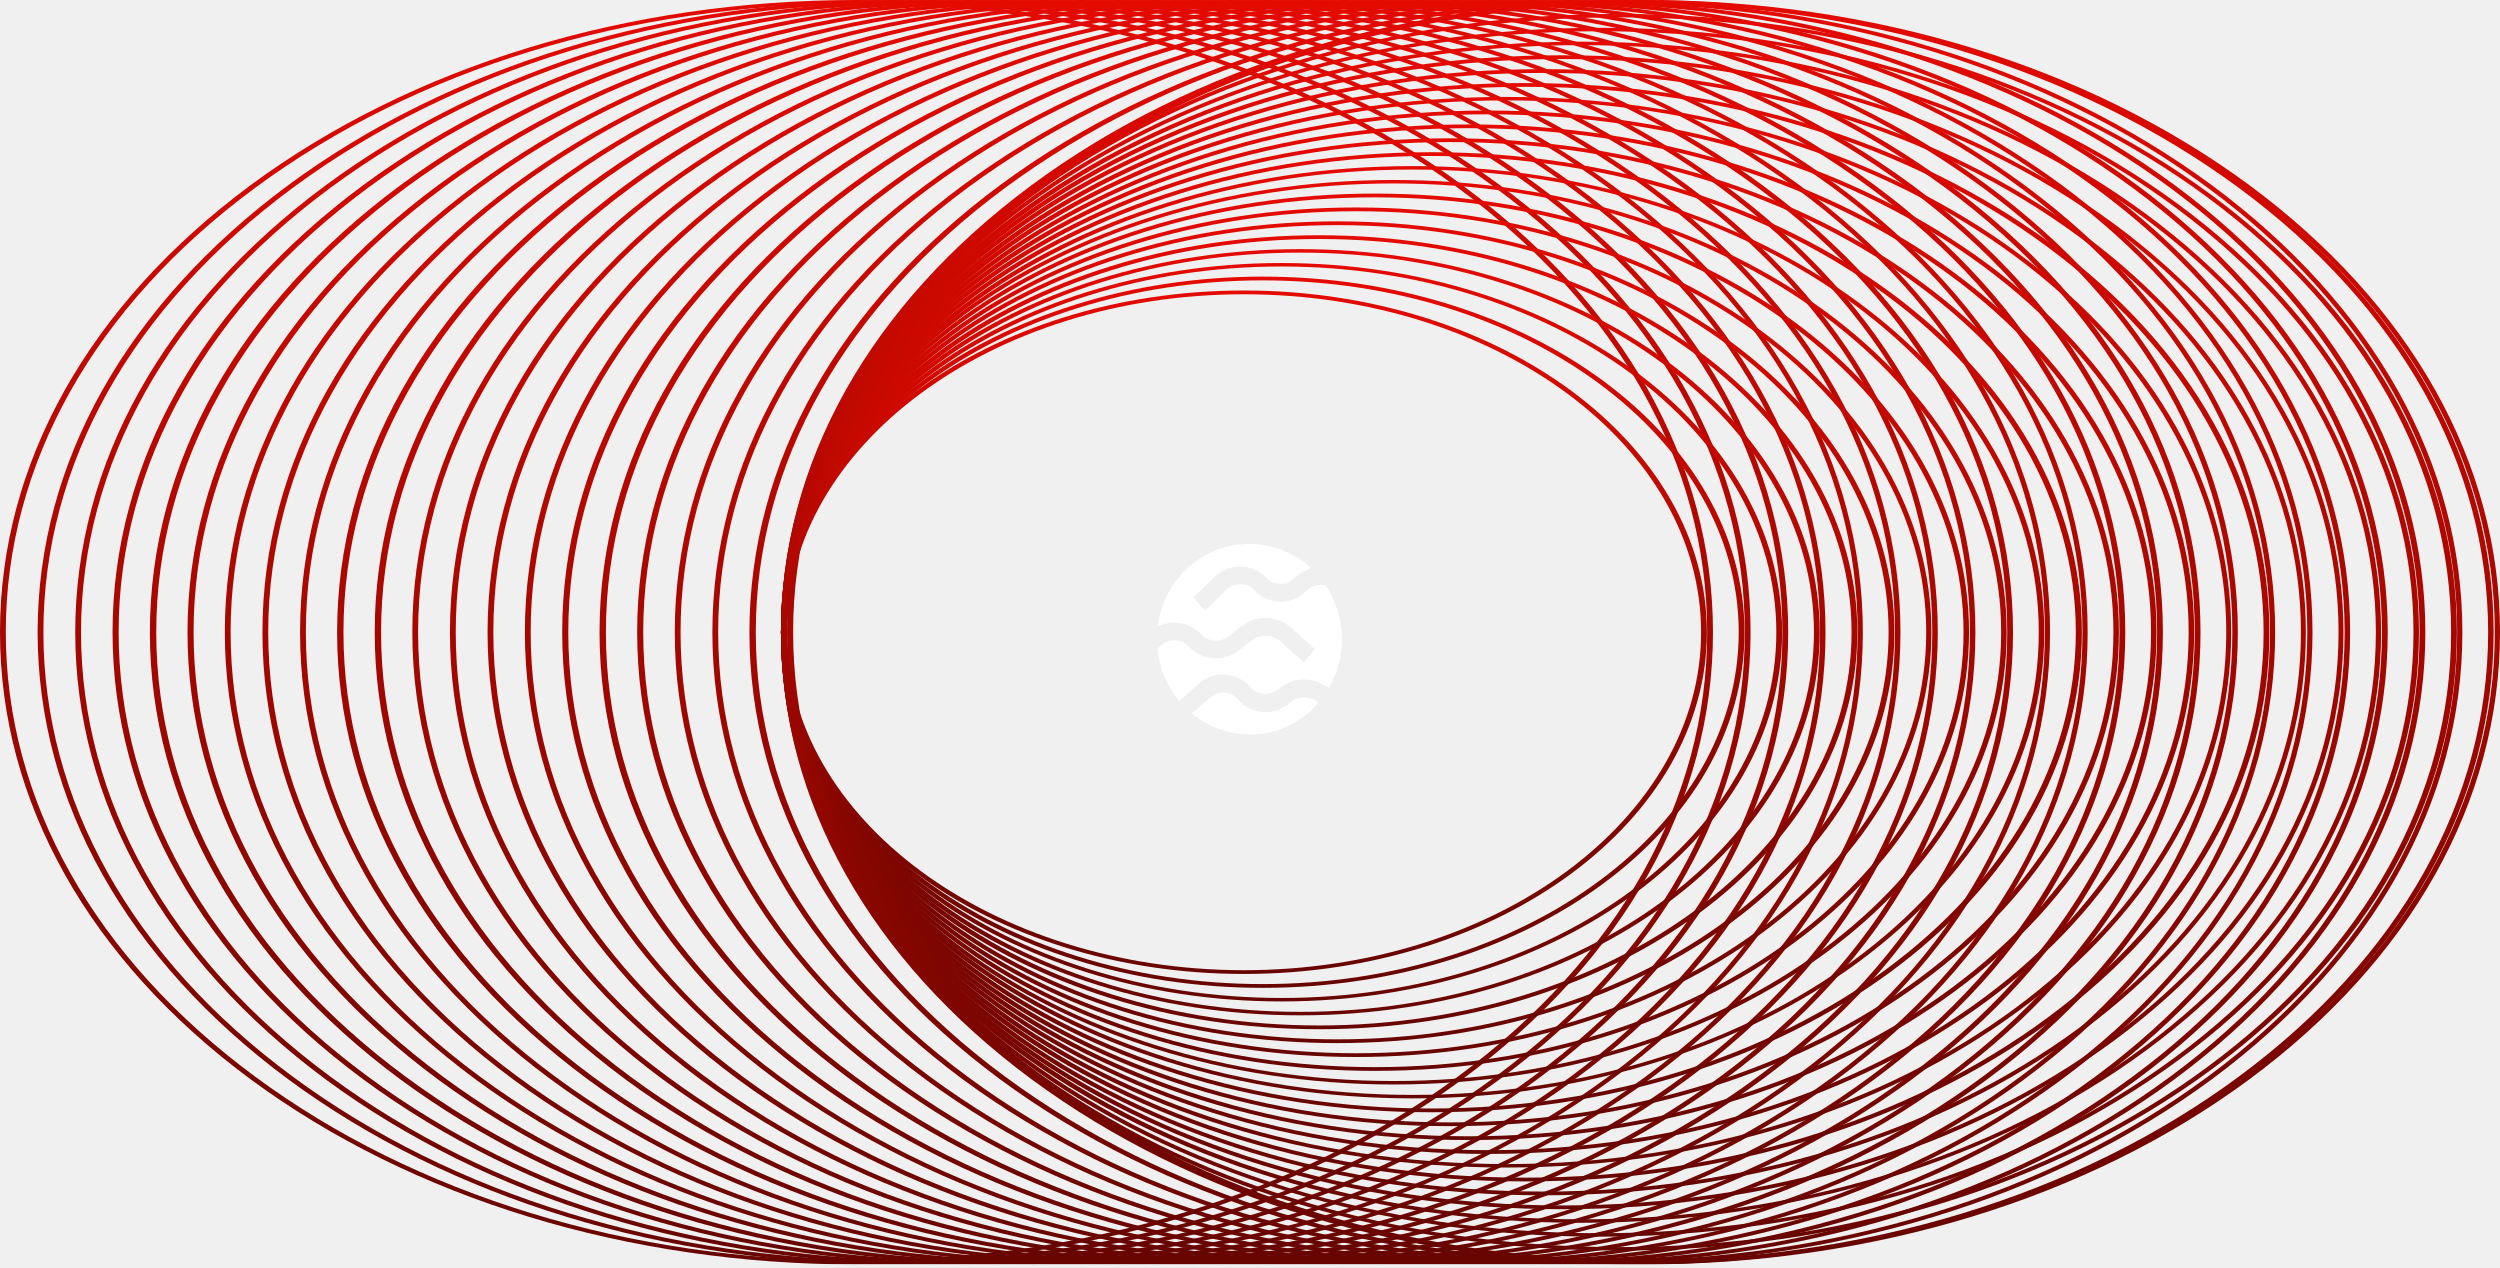
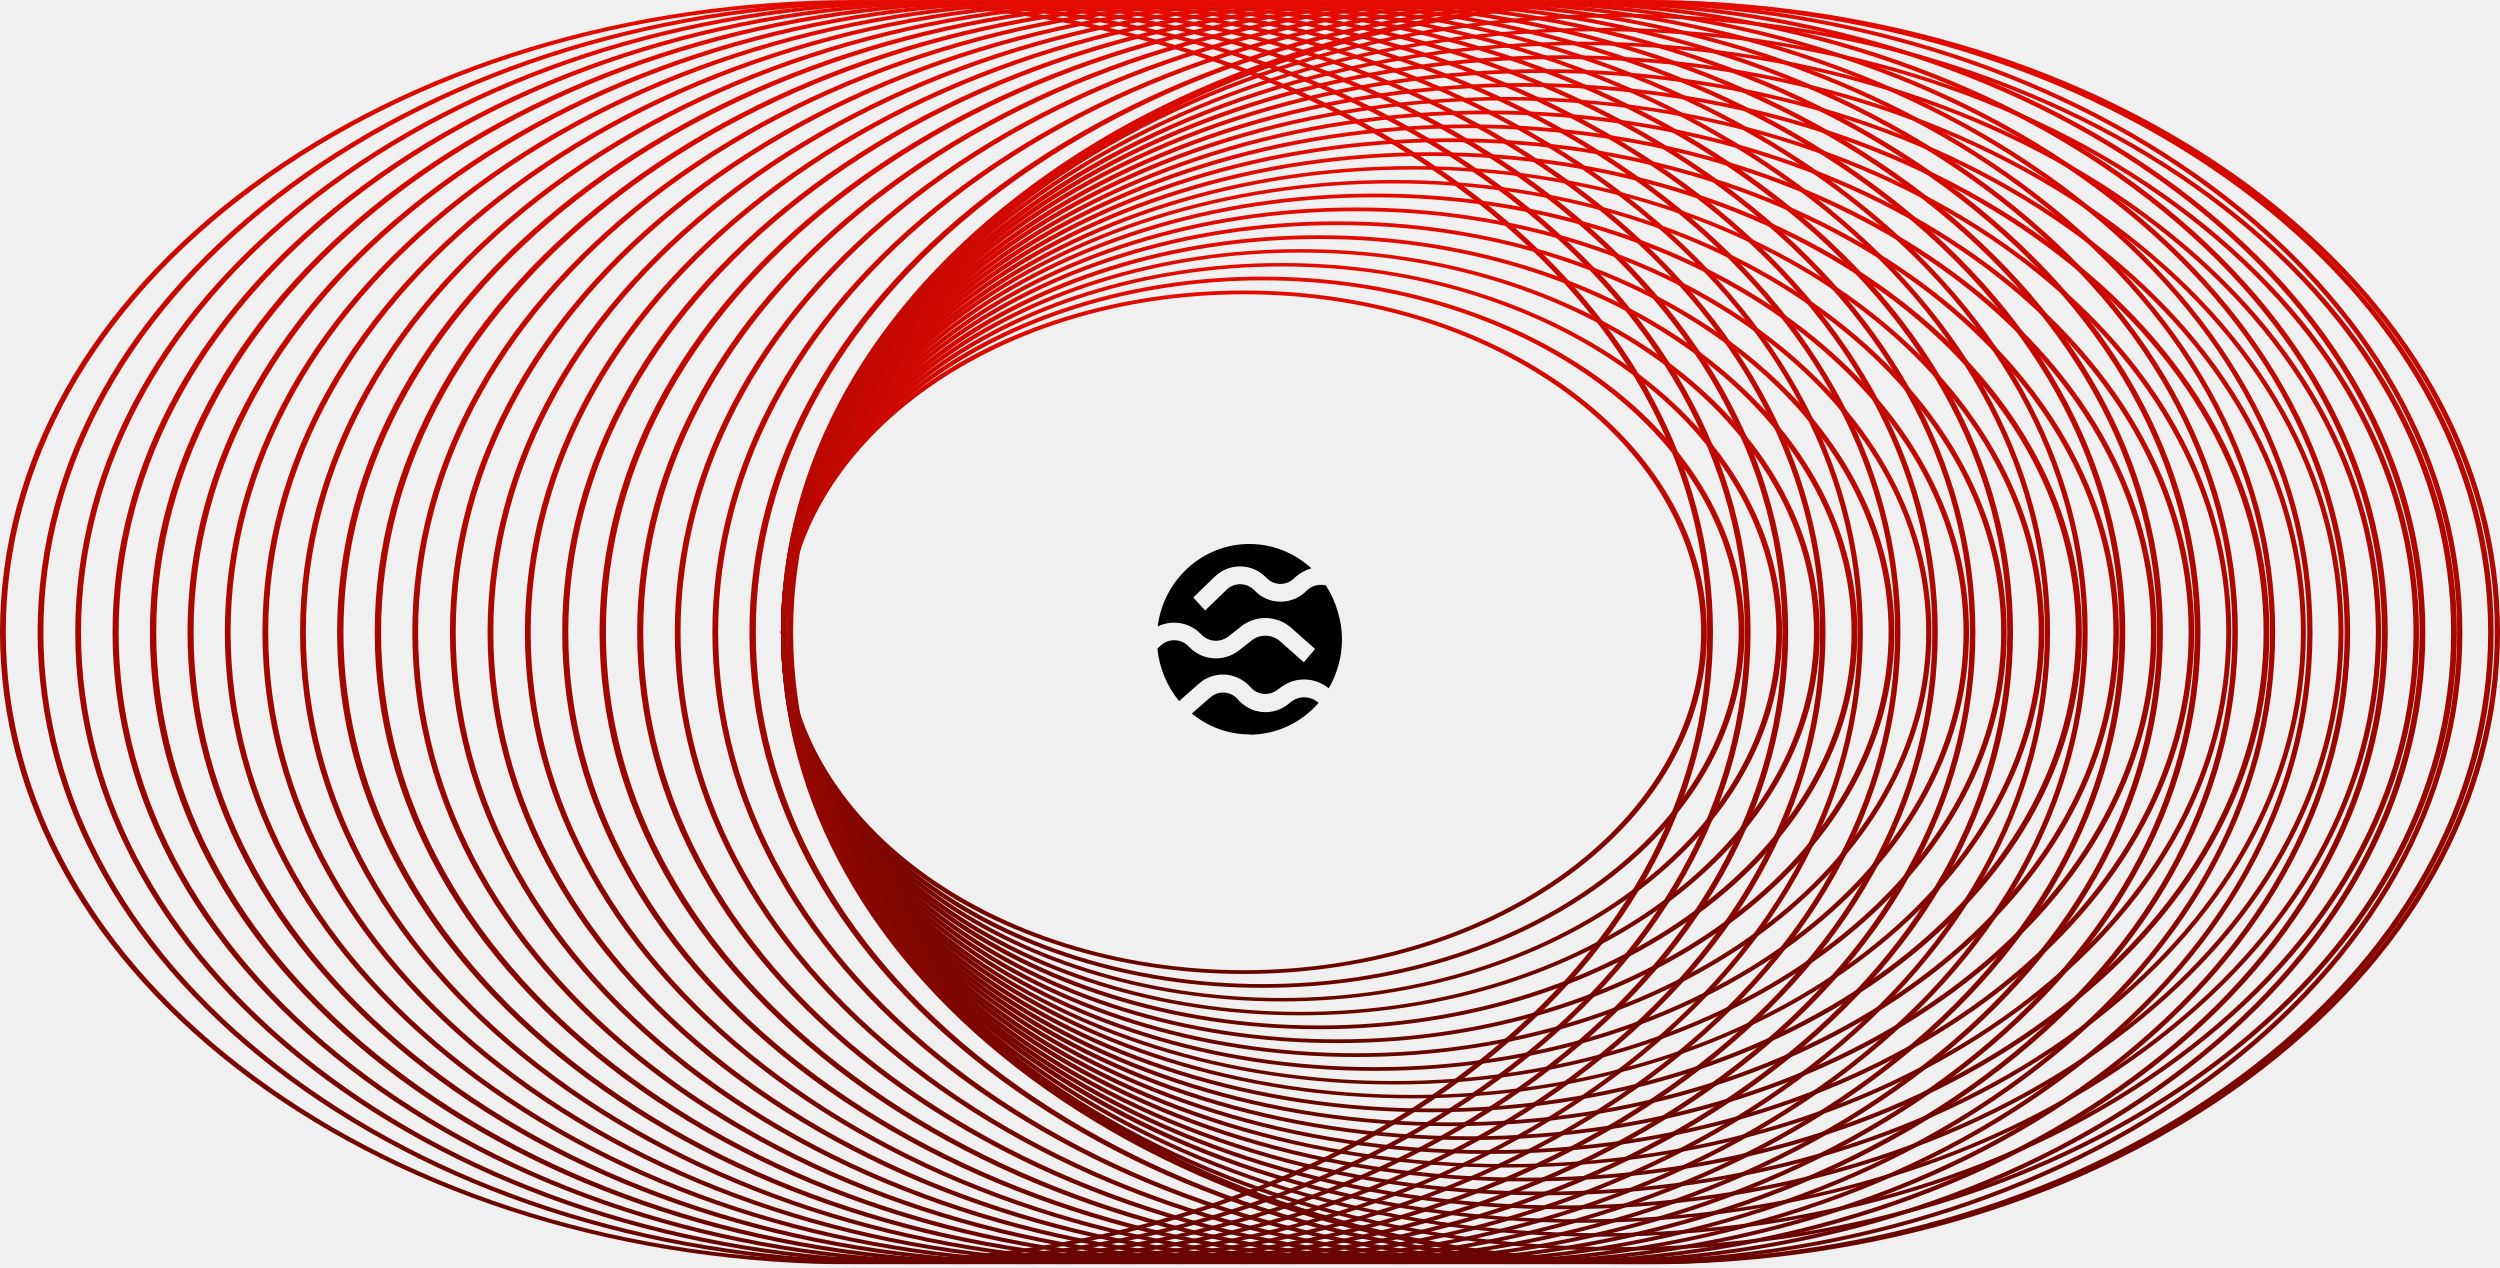
<svg xmlns="http://www.w3.org/2000/svg" version="1.1" id="Layer_1" x="0px" y="0px" viewBox="0 0 864 438" style="enable-background:new 0 0 864 438;" xml:space="preserve">
  <style type="text/css">
	.st0{fill:#FFFFFF;filter:url(#Adobe_OpacityMaskFilter);}
	.st1{mask:url(#mask0_315_1549_00000066493336543584445350000016714950278572069051_);}
	.st2{fill:url(#SVGID_1_);}
	.st3{fill:url(#SVGID_00000176022611824111921500000017001551445139532933_);}
	.st4{fill:url(#SVGID_00000094586562960119453820000016285361362836392098_);}
	.st5{fill:url(#SVGID_00000106857680627426146190000014506979337386746009_);}
	.st6{fill:url(#SVGID_00000072992593409685691660000004122642964049210252_);}
	.st7{fill:url(#SVGID_00000088835348185872806740000002850211070621491133_);}
	.st8{fill:url(#SVGID_00000155866950695586800220000000156503441984022448_);}
	.st9{fill:url(#SVGID_00000060712317458367302900000008273518320331411126_);}
	.st10{fill:url(#SVGID_00000099656575674439380670000007191404018538818442_);}
	.st11{fill:url(#SVGID_00000012452065624427516230000016419589677214271383_);}
	.st12{fill:url(#SVGID_00000114071907717387384310000014491058532634440081_);}
	.st13{fill:url(#SVGID_00000003091986727808148470000017143015811730168200_);}
	.st14{fill:url(#SVGID_00000073003018289350485840000004890937611604072851_);}
	.st15{fill:url(#SVGID_00000177444956877898494130000011411998014023967874_);}
	.st16{fill:url(#SVGID_00000021078919943167828540000000942398004990283692_);}
	.st17{fill:url(#SVGID_00000003791165218144723570000006263913753824663427_);}
	.st18{fill:url(#SVGID_00000081634719675906647630000006450626548912837544_);}
	.st19{fill:url(#SVGID_00000060002099362758319800000007219464363213808054_);}
	.st20{fill:url(#SVGID_00000012466375094976568580000001995736045370826657_);}
	.st21{fill:url(#SVGID_00000111152633803130483180000011311873913779226039_);}
	.st22{fill:url(#SVGID_00000142897595126681620840000013080195647363872190_);}
	.st23{fill:url(#SVGID_00000123405126672730333690000002927452154026976947_);}
	.st24{fill:url(#SVGID_00000152252790832533931990000011087565669876527002_);}
	.st25{fill:url(#SVGID_00000110439032326684872050000009227570294339165101_);}
	.st26{fill:url(#SVGID_00000099619764722938009850000012002369196389581455_);}
	.st27{fill:url(#SVGID_00000030466493647647350900000008120146484804219319_);}
	.st28{fill:url(#SVGID_00000117636803884396887760000013097605010190728625_);}
	.st29{fill:url(#SVGID_00000039821580802721501780000010735658191566034820_);}
	.st30{fill:url(#SVGID_00000149357823971583027130000007783394270657480893_);}
	.st31{fill:url(#SVGID_00000168114827206284994140000010490733567261772980_);}
	.st32{fill:url(#SVGID_00000006687281454211691310000012611142188481208450_);}
	.st33{fill:url(#SVGID_00000023283570127699858770000010427281061867941034_);}
	.st34{fill:url(#SVGID_00000028297349003985921460000005785576077002897837_);}
	.st35{fill:url(#SVGID_00000004543234526440162980000003018426354272654778_);}
	.st36{fill:url(#SVGID_00000048463123851937203240000004286599114191891622_);}
	.st37{fill:url(#SVGID_00000040552883100105106210000018145574950358424233_);}
	.st38{fill:url(#SVGID_00000171699757842334079990000013146999754014162865_);}
	.st39{fill:url(#SVGID_00000143605598407977702220000002605862695251776163_);}
	.st40{fill:url(#SVGID_00000075844443304278580570000000168021899308544681_);}
	.st41{fill:url(#SVGID_00000130621907615149827160000008356405237602384556_);}
	.st42{fill:url(#SVGID_00000155865525354428545410000002470312336834692993_);}
	.st43{fill:url(#SVGID_00000010995696707130139020000003009695951360734894_);}
	.st44{fill:url(#SVGID_00000083778263544410288390000010744755912805521071_);}
	.st45{fill:url(#SVGID_00000182509133102410711280000003023976041338043814_);}
- 	.st46{fill-rule:evenodd;clip-rule:evenodd;fill:#FFFFFF;}
+ 	.st46 {fill: #000000;} @media (prefers-color-scheme: dark) { .st46 {fill: #FFFFFF;}}
+ 
</style>
  <defs>
    <filter id="Adobe_OpacityMaskFilter" filterUnits="userSpaceOnUse" x="0" y="0" width="864" height="437">
      <feColorMatrix type="matrix" values="1 0 0 0 0  0 1 0 0 0  0 0 1 0 0  0 0 0 1 0" />
    </filter>
  </defs>
  <mask maskUnits="userSpaceOnUse" x="0" y="0" width="864" height="437" id="mask0_315_1549_00000066493336543584445350000016714950278572069051_">
    <path class="st0" d="M864,0H0v437.1h864V0z" />
  </mask>
  <g class="st1">
    <linearGradient id="SVGID_1_" gradientUnits="userSpaceOnUse" x1="567.998" y1="440" x2="567.998" y2="3" gradientTransform="matrix(1 0 0 -1 0 440)">
      <stop offset="0" style="stop-color:#E40A00" />
      <stop offset="1" style="stop-color:#670500" />
    </linearGradient>
    <path class="st2" d="M272,218.5c0-58.4,30.8-113.2,86.6-154.5S488.9,0,568,0s153.4,22.7,209.4,64c55.8,41.3,86.6,96.1,86.6,154.5   S833.2,331.7,777.4,373S647.1,437,568,437s-153.4-22.7-209.4-64C302.8,331.7,272,276.9,272,218.5z M862.2,218.5   c0-58-30.6-112.6-86.2-153.6S646.6,1.3,568.1,1.3c-78.5,0-152.3,22.6-207.8,63.6s-86.2,95.6-86.2,153.6s30.6,112.6,86.2,153.6   s129.4,63.6,207.8,63.6c78.5,0,152.3-22.6,207.8-63.6S862.2,276.5,862.2,218.5z" />
    <linearGradient id="SVGID_00000045619464305185103890000013381671405095188121_" gradientUnits="userSpaceOnUse" x1="555.018" y1="440" x2="555.018" y2="3" gradientTransform="matrix(1 0 0 -1 0 440)">
      <stop offset="0" style="stop-color:#E40A00" />
      <stop offset="1" style="stop-color:#670500" />
    </linearGradient>
    <path style="fill:url(#SVGID_00000045619464305185103890000013381671405095188121_);" d="M259,218.5c0-58.4,30.8-113.2,86.6-154.5   S475.9,0,555,0c79.1,0,153.4,22.7,209.4,64c55.8,41.3,86.6,96.1,86.6,154.5S820.2,331.7,764.4,373S634.1,437,555,437   c-79.1,0-153.4-22.7-209.4-64C289.8,331.7,259,276.9,259,218.5z M849.2,218.5c0-58-30.6-112.6-86.2-153.6   c-55.5-41-129.4-63.6-207.8-63.6c-78.5,0-152.3,22.6-207.8,63.6c-55.5,41-86.2,95.6-86.2,153.6s30.6,112.6,86.2,153.6   c55.5,41,129.4,63.6,207.8,63.6c78.5,0,152.3-22.6,207.8-63.6C818.6,331.1,849.2,276.5,849.2,218.5z" />
    <linearGradient id="SVGID_00000181082563937698767900000016642557153740160437_" gradientUnits="userSpaceOnUse" x1="542.188" y1="440" x2="542.188" y2="3" gradientTransform="matrix(1 0 0 -1 0 440)">
      <stop offset="0" style="stop-color:#E40A00" />
      <stop offset="1" style="stop-color:#670500" />
    </linearGradient>
    <path style="fill:url(#SVGID_00000181082563937698767900000016642557153740160437_);" d="M246.2,218.5   c0-58.4,30.8-113.2,86.6-154.5S463.1,0,542.2,0c79.1,0,153.4,22.7,209.4,64c55.8,41.3,86.6,96.1,86.6,154.5S807.4,331.7,751.5,373   s-130.3,64-209.4,64c-79.1,0-153.4-22.7-209.4-64C277,331.7,246.2,276.9,246.2,218.5z M836.2,218.5c0-58-30.6-112.6-86.2-153.6   c-55.5-41-129.4-63.6-207.8-63.6c-78.5,0-152.3,22.6-207.8,63.6c-55.5,41-86.2,95.6-86.2,153.6s30.6,112.6,86.2,153.6   c55.5,41,129.4,63.6,207.8,63.6c78.5,0,152.3-22.6,207.8-63.6C805.6,331.1,836.2,276.5,836.2,218.5z" />
    <linearGradient id="SVGID_00000034075361220769672420000015115413631893180085_" gradientUnits="userSpaceOnUse" x1="529.207" y1="440" x2="529.207" y2="3" gradientTransform="matrix(1 0 0 -1 0 440)">
      <stop offset="0" style="stop-color:#E40A00" />
      <stop offset="1" style="stop-color:#670500" />
    </linearGradient>
    <path style="fill:url(#SVGID_00000034075361220769672420000015115413631893180085_);" d="M233.2,218.5   c0-58.4,30.8-113.2,86.6-154.5S450.1,0,529.2,0c79.1,0,153.4,22.7,209.4,64c55.8,41.3,86.6,96.1,86.6,154.5S794.4,331.7,738.6,373   c-55.8,41.3-130.3,64-209.4,64c-79.1,0-153.4-22.7-209.4-64C264,331.7,233.2,276.9,233.2,218.5z M823.2,218.5   c0-58-30.6-112.6-86.2-153.6c-55.5-41-129.4-63.6-207.8-63.6c-78.5,0-152.3,22.6-207.8,63.6s-86.2,95.6-86.2,153.6   s30.6,112.6,86.2,153.6s129.4,63.6,207.8,63.6c78.5,0,152.3-22.6,207.8-63.6C792.6,331.1,823.2,276.5,823.2,218.5z" />
    <linearGradient id="SVGID_00000181798435488787770630000012697791444363922873_" gradientUnits="userSpaceOnUse" x1="516.227" y1="440" x2="516.227" y2="3" gradientTransform="matrix(1 0 0 -1 0 440)">
      <stop offset="0" style="stop-color:#E40A00" />
      <stop offset="1" style="stop-color:#670500" />
    </linearGradient>
    <path style="fill:url(#SVGID_00000181798435488787770630000012697791444363922873_);" d="M220.2,218.5   c0-58.4,30.8-113.2,86.6-154.5S437.1,0,516.2,0c79.1,0,153.4,22.7,209.4,64c55.8,41.3,86.6,96.1,86.6,154.5S781.4,331.7,725.6,373   s-130.3,64-209.4,64c-79.1,0-153.4-22.7-209.4-64C251,331.7,220.2,276.9,220.2,218.5z M810.3,218.5c0-58-30.6-112.6-86.2-153.6   c-55.5-41-129.4-63.6-207.8-63.6c-78.5,0-152.3,22.6-207.8,63.6c-55.5,41-86.2,95.6-86.2,153.6s30.6,112.6,86.2,153.6   c55.5,41,129.4,63.6,207.8,63.6c78.5,0,152.3-22.6,207.8-63.6C779.6,331.1,810.3,276.5,810.3,218.5z" />
    <linearGradient id="SVGID_00000138559862069132055720000004337705661166584488_" gradientUnits="userSpaceOnUse" x1="503.246" y1="440" x2="503.246" y2="3" gradientTransform="matrix(1 0 0 -1 0 440)">
      <stop offset="0" style="stop-color:#E40A00" />
      <stop offset="1" style="stop-color:#670500" />
    </linearGradient>
    <path style="fill:url(#SVGID_00000138559862069132055720000004337705661166584488_);" d="M207.2,218.5   c0-58.4,30.8-113.2,86.6-154.5S424.2,0,503.2,0s153.4,22.7,209.4,64c55.8,41.3,86.6,96.1,86.6,154.5S768.5,331.7,712.6,373   s-130.3,64-209.4,64s-153.4-22.7-209.4-64C238,331.7,207.2,276.9,207.2,218.5z M797.4,218.5c0-58-30.6-112.6-86.2-153.6   c-55.5-41-129.4-63.6-207.8-63.6c-78.5,0-152.3,22.6-207.8,63.6s-86.2,95.6-86.2,153.6s30.6,112.6,86.2,153.6   s129.4,63.6,207.8,63.6c78.5,0,152.3-22.6,207.8-63.6C766.8,331.1,797.4,276.5,797.4,218.5z" />
    <linearGradient id="SVGID_00000152975673817444068690000011756831757865149351_" gradientUnits="userSpaceOnUse" x1="490.264" y1="440" x2="490.264" y2="3" gradientTransform="matrix(1 0 0 -1 0 440)">
      <stop offset="0" style="stop-color:#E40A00" />
      <stop offset="1" style="stop-color:#670500" />
    </linearGradient>
    <path style="fill:url(#SVGID_00000152975673817444068690000011756831757865149351_);" d="M194.3,218.5   c0-58.4,30.8-113.2,86.6-154.5S411.2,0,490.3,0c79.1,0,153.4,22.7,209.4,64c55.8,41.3,86.6,96.1,86.6,154.5S755.5,331.7,699.6,373   s-130.3,64-209.4,64c-79.1,0-153.4-22.7-209.4-64C225.1,331.7,194.3,276.9,194.3,218.5z M784.5,218.5c0-58-30.6-112.6-86.2-153.6   S568.9,1.3,490.4,1.3c-78.5,0-152.3,22.6-207.8,63.6c-55.5,41-86.2,95.6-86.2,153.6s30.6,112.6,86.2,153.6   c55.5,41,129.4,63.6,207.8,63.6c78.5,0,152.3-22.6,207.8-63.6S784.5,276.5,784.5,218.5z" />
    <linearGradient id="SVGID_00000005945711889190455110000015376350869606189234_" gradientUnits="userSpaceOnUse" x1="477.434" y1="440" x2="477.434" y2="3" gradientTransform="matrix(1 0 0 -1 0 440)">
      <stop offset="0" style="stop-color:#E40A00" />
      <stop offset="1" style="stop-color:#670500" />
    </linearGradient>
    <path style="fill:url(#SVGID_00000005945711889190455110000015376350869606189234_);" d="M181.4,218.5   c0-58.4,30.8-113.2,86.6-154.5S398.3,0,477.4,0c79.1,0,153.4,22.7,209.4,64c55.8,41.3,86.6,96.1,86.6,154.5S742.6,331.7,686.8,373   s-130.3,64-209.4,64c-79.1,0-153.4-22.7-209.4-64C212.2,331.7,181.4,276.9,181.4,218.5z M771.5,218.5c0-58-30.6-112.6-86.2-153.6   S555.9,1.3,477.4,1.3c-78.5,0-152.3,22.6-207.8,63.6c-55.5,41-86.2,95.6-86.2,153.6s30.6,112.6,86.2,153.6   c55.5,41,129.4,63.6,207.8,63.6c78.5,0,152.3-22.6,207.8-63.6S771.5,276.5,771.5,218.5z" />
    <linearGradient id="SVGID_00000142870338843348482250000006231587672149528705_" gradientUnits="userSpaceOnUse" x1="464.453" y1="440" x2="464.453" y2="3" gradientTransform="matrix(1 0 0 -1 0 440)">
      <stop offset="0" style="stop-color:#E40A00" />
      <stop offset="1" style="stop-color:#670500" />
    </linearGradient>
    <path style="fill:url(#SVGID_00000142870338843348482250000006231587672149528705_);" d="M168.5,218.5   c0-58.4,30.8-113.2,86.6-154.5S385.4,0,464.5,0s153.4,22.7,209.4,64c55.8,41.3,86.6,96.1,86.6,154.5S729.7,331.7,673.8,373   c-55.9,41.3-130.3,64-209.4,64s-153.4-22.7-209.4-64C199.2,331.7,168.5,276.9,168.5,218.5z M758.5,218.5   c0-58-30.6-112.6-86.2-153.6S542.9,1.3,464.5,1.3c-78.5,0-152.3,22.6-207.8,63.6s-86.2,95.6-86.2,153.6s30.6,112.6,86.2,153.6   s129.4,63.6,207.8,63.6c78.5,0,152.3-22.6,207.8-63.6S758.5,276.5,758.5,218.5z" />
    <linearGradient id="SVGID_00000084511743876926811070000000550272455227432073_" gradientUnits="userSpaceOnUse" x1="451.473" y1="440" x2="451.473" y2="3" gradientTransform="matrix(1 0 0 -1 0 440)">
      <stop offset="0" style="stop-color:#E40A00" />
      <stop offset="1" style="stop-color:#670500" />
    </linearGradient>
    <path style="fill:url(#SVGID_00000084511743876926811070000000550272455227432073_);" d="M155.5,218.5   c0-58.4,30.8-113.2,86.6-154.5S372.4,0,451.5,0c79.1,0,153.4,22.7,209.4,64c55.8,41.3,86.6,96.1,86.6,154.5S716.7,331.7,660.8,373   s-130.3,64-209.4,64c-79.1,0-153.4-22.7-209.4-64C186.3,331.7,155.5,276.9,155.5,218.5z M745.5,218.5c0-58-30.6-112.6-86.2-153.6   S530,1.3,451.5,1.3c-78.5,0-152.3,22.6-207.8,63.6c-55.5,41-86.2,95.6-86.2,153.6s30.6,112.6,86.2,153.6   c55.5,41,129.4,63.6,207.8,63.6c78.5,0,152.3-22.6,207.8-63.6S745.5,276.5,745.5,218.5z" />
    <linearGradient id="SVGID_00000132087666700279137460000000692790624393342878_" gradientUnits="userSpaceOnUse" x1="438.49" y1="440" x2="438.49" y2="3" gradientTransform="matrix(1 0 0 -1 0 440)">
      <stop offset="0" style="stop-color:#E40A00" />
      <stop offset="1" style="stop-color:#670500" />
    </linearGradient>
    <path style="fill:url(#SVGID_00000132087666700279137460000000692790624393342878_);" d="M142.5,218.5   c0-58.4,30.8-113.2,86.6-154.5S359.4,0,438.5,0c79.1,0,153.4,22.7,209.4,64c55.8,41.3,86.6,96.1,86.6,154.5S703.7,331.7,647.8,373   s-130.3,64-209.4,64c-79.1,0-153.4-22.7-209.4-64C173.3,331.7,142.5,276.9,142.5,218.5z M732.5,218.5c0-58-30.6-112.6-86.2-153.6   S517,1.3,438.5,1.3c-78.5,0-152.3,22.6-207.8,63.6s-86.2,95.6-86.2,153.6s30.6,112.6,86.2,153.6s129.4,63.6,207.8,63.6   c78.5,0,152.3-22.6,207.8-63.6S732.5,276.5,732.5,218.5z" />
    <linearGradient id="SVGID_00000103972283691092383420000004855681072421990534_" gradientUnits="userSpaceOnUse" x1="425.51" y1="440" x2="425.51" y2="3" gradientTransform="matrix(1 0 0 -1 0 440)">
      <stop offset="0" style="stop-color:#E40A00" />
      <stop offset="1" style="stop-color:#670500" />
    </linearGradient>
    <path style="fill:url(#SVGID_00000103972283691092383420000004855681072421990534_);" d="M129.5,218.5   c0-58.4,30.8-113.2,86.6-154.5S346.4,0,425.5,0c79.1,0,153.4,22.7,209.4,64c55.8,41.3,86.6,96.1,86.6,154.5S690.7,331.7,634.9,373   s-130.3,64-209.4,64c-79.1,0-153.4-22.7-209.4-64C160.3,331.7,129.5,276.9,129.5,218.5z M719.7,218.5c0-58-30.6-112.6-86.2-153.6   S504.2,1.3,425.7,1.3c-78.5,0-152.3,22.6-207.8,63.6c-55.5,41-86.2,95.6-86.2,153.6s30.6,112.6,86.2,153.6   c55.5,41,129.4,63.6,207.8,63.6c78.5,0,152.3-22.6,207.8-63.6S719.7,276.5,719.7,218.5z" />
    <linearGradient id="SVGID_00000045620538649049084380000000796603277208564112_" gradientUnits="userSpaceOnUse" x1="412.527" y1="440" x2="412.527" y2="3" gradientTransform="matrix(1 0 0 -1 0 440)">
      <stop offset="0" style="stop-color:#E40A00" />
      <stop offset="1" style="stop-color:#670500" />
    </linearGradient>
    <path style="fill:url(#SVGID_00000045620538649049084380000000796603277208564112_);" d="M116.5,218.5   c0-58.4,30.8-113.2,86.6-154.5S333.4,0,412.5,0c79.1,0,153.4,22.7,209.4,64c55.8,41.3,86.6,96.1,86.6,154.5S677.7,331.7,621.9,373   s-130.3,64-209.4,64c-79.1,0-153.4-22.7-209.4-64C147.3,331.7,116.5,276.9,116.5,218.5z M706.7,218.5c0-58-30.6-112.6-86.2-153.6   C565,23.9,491.2,1.3,412.7,1.3c-78.5,0-152.3,22.6-207.8,63.6s-86.2,95.6-86.2,153.6s30.6,112.6,86.2,153.6s129.4,63.6,207.8,63.6   c78.5,0,152.3-22.6,207.8-63.6C676.1,331.1,706.7,276.5,706.7,218.5z" />
    <linearGradient id="SVGID_00000182491521145223638270000011499144207236499380_" gradientUnits="userSpaceOnUse" x1="399.697" y1="440" x2="399.697" y2="3" gradientTransform="matrix(1 0 0 -1 0 440)">
      <stop offset="0" style="stop-color:#E40A00" />
      <stop offset="1" style="stop-color:#670500" />
    </linearGradient>
    <path style="fill:url(#SVGID_00000182491521145223638270000011499144207236499380_);" d="M103.7,218.5   c0-58.4,30.8-113.2,86.6-154.5S320.6,0,399.7,0c79.1,0,153.4,22.7,209.4,64c55.8,41.3,86.6,96.1,86.6,154.5S664.9,331.7,609.1,373   c-55.8,41.3-130.3,64-209.4,64c-79.1,0-153.4-22.7-209.4-64C134.5,331.7,103.7,276.9,103.7,218.5z M693.7,218.5   c0-58-30.6-112.6-86.2-153.6C552,23.9,478.2,1.3,399.7,1.3c-78.5,0-152.3,22.6-207.8,63.6s-86.2,95.6-86.2,153.6   s30.6,112.6,86.2,153.6s129.4,63.6,207.8,63.6c78.5,0,152.3-22.6,207.8-63.6C663.1,331.1,693.7,276.5,693.7,218.5z" />
    <linearGradient id="SVGID_00000075858935090153510470000009728786050273467835_" gradientUnits="userSpaceOnUse" x1="386.717" y1="440" x2="386.717" y2="3" gradientTransform="matrix(1 0 0 -1 0 440)">
      <stop offset="0" style="stop-color:#E40A00" />
      <stop offset="1" style="stop-color:#670500" />
    </linearGradient>
    <path style="fill:url(#SVGID_00000075858935090153510470000009728786050273467835_);" d="M90.7,218.5c0-58.4,30.8-113.2,86.6-154.5   S307.6,0,386.7,0c79.1,0,153.4,22.7,209.4,64c55.8,41.3,86.6,96.1,86.6,154.5S651.9,331.7,596.1,373s-130.3,64-209.4,64   c-79.1,0-153.4-22.7-209.4-64C121.5,331.7,90.7,276.9,90.7,218.5z M680.8,218.5c0-58-30.6-112.6-86.2-153.6S465.2,1.3,386.7,1.3   c-78.5,0-152.3,22.6-207.8,63.6s-86.2,95.6-86.2,153.6s30.6,112.6,86.2,153.6s129.4,63.6,207.8,63.6c78.5,0,152.3-22.6,207.8-63.6   S680.8,276.5,680.8,218.5z" />
    <linearGradient id="SVGID_00000003094522163307607320000014012078969110887052_" gradientUnits="userSpaceOnUse" x1="373.736" y1="440" x2="373.736" y2="3" gradientTransform="matrix(1 0 0 -1 0 440)">
      <stop offset="0" style="stop-color:#E40A00" />
      <stop offset="1" style="stop-color:#670500" />
    </linearGradient>
    <path style="fill:url(#SVGID_00000003094522163307607320000014012078969110887052_);" d="M77.7,218.5c0-58.4,30.8-113.2,86.6-154.5   S294.6,0,373.7,0c79.1,0,153.4,22.7,209.4,64c55.8,41.3,86.6,96.1,86.6,154.5S638.9,331.7,583.1,373s-130.3,64-209.4,64   c-79.1,0-153.4-22.7-209.4-64C108.5,331.7,77.7,276.9,77.7,218.5z M667.8,218.5c0-58-30.6-112.6-86.2-153.6   C526,23.9,452.2,1.3,373.7,1.3c-78.5,0-152.3,22.6-207.8,63.6s-86.2,95.6-86.2,153.6s30.6,112.6,86.2,153.6s129.4,63.6,207.8,63.6   c78.5,0,152.3-22.6,207.8-63.6C637.1,331.1,667.8,276.5,667.8,218.5z" />
    <linearGradient id="SVGID_00000148645083251682438050000014066281577671670687_" gradientUnits="userSpaceOnUse" x1="360.756" y1="440" x2="360.756" y2="3" gradientTransform="matrix(1 0 0 -1 0 440)">
      <stop offset="0" style="stop-color:#E40A00" />
      <stop offset="1" style="stop-color:#670500" />
    </linearGradient>
    <path style="fill:url(#SVGID_00000148645083251682438050000014066281577671670687_);" d="M64.8,218.5c0-58.4,30.8-113.2,86.6-154.5   C207.2,22.7,281.7,0,360.8,0s153.4,22.7,209.4,64c55.8,41.3,86.6,96.1,86.6,154.5S626,331.7,570.1,373s-130.3,64-209.4,64   s-153.4-22.7-209.4-64C95.5,331.7,64.8,276.9,64.8,218.5z M654.9,218.5c0-58-30.6-112.6-86.2-153.6S439.4,1.3,360.9,1.3   c-78.5,0-152.3,22.6-207.8,63.6c-55.5,41-86.2,95.6-86.2,153.6s30.6,112.6,86.2,153.6c55.5,41,129.4,63.6,207.8,63.6   c78.5,0,152.3-22.6,207.8-63.6S654.9,276.5,654.9,218.5z" />
    <linearGradient id="SVGID_00000132783631020576568670000011594342912241654414_" gradientUnits="userSpaceOnUse" x1="347.776" y1="440" x2="347.776" y2="3" gradientTransform="matrix(1 0 0 -1 0 440)">
      <stop offset="0" style="stop-color:#E40A00" />
      <stop offset="1" style="stop-color:#670500" />
    </linearGradient>
    <path style="fill:url(#SVGID_00000132783631020576568670000011594342912241654414_);" d="M51.8,218.5c0-58.4,30.8-113.2,86.6-154.5   C194.3,22.7,268.7,0,347.8,0c79.1,0,153.4,22.7,209.4,64c55.8,41.3,86.6,96.1,86.6,154.5S613,331.7,557.1,373s-130.3,64-209.4,64   c-79.1,0-153.4-22.7-209.4-64C82.6,331.7,51.8,276.9,51.8,218.5z M642,218.5c0-58-30.6-112.6-86.2-153.6   c-55.5-41-129.4-63.6-207.8-63.6c-78.5,0-152.3,22.6-207.8,63.6c-55.5,41-86.2,95.6-86.2,153.6s30.6,112.6,86.2,153.6   c55.5,41,129.4,63.6,207.8,63.6c78.5,0,152.3-22.6,207.8-63.6C611.3,331.1,642,276.5,642,218.5z" />
    <linearGradient id="SVGID_00000077302641200325831100000001479471723527941279_" gradientUnits="userSpaceOnUse" x1="334.945" y1="440" x2="334.945" y2="3" gradientTransform="matrix(1 0 0 -1 0 440)">
      <stop offset="0" style="stop-color:#E40A00" />
      <stop offset="1" style="stop-color:#670500" />
    </linearGradient>
    <path style="fill:url(#SVGID_00000077302641200325831100000001479471723527941279_);" d="M38.9,218.5c0-58.4,30.8-113.2,86.6-154.5   C181.4,22.7,255.9,0,334.9,0C414,0,488.3,22.7,544.3,64c55.8,41.3,86.6,96.1,86.6,154.5S600.2,331.7,544.3,373S414,437,334.9,437   c-79.1,0-153.4-22.7-209.4-64C69.7,331.7,38.9,276.9,38.9,218.5z M629,218.5c0-58-30.6-112.6-86.2-153.6   c-55.5-41-129.4-63.6-207.8-63.6c-78.5,0-152.3,22.6-207.8,63.6c-55.5,41-86.2,95.6-86.2,153.6s30.6,112.6,86.2,153.6   c55.5,41,129.4,63.6,207.8,63.6c78.5,0,152.3-22.6,207.8-63.6C598.3,331.1,629,276.5,629,218.5z" />
    <linearGradient id="SVGID_00000106862563822642028230000014484950281258812814_" gradientUnits="userSpaceOnUse" x1="321.961" y1="440" x2="321.961" y2="3" gradientTransform="matrix(1 0 0 -1 0 440)">
      <stop offset="0" style="stop-color:#E40A00" />
      <stop offset="1" style="stop-color:#670500" />
    </linearGradient>
    <path style="fill:url(#SVGID_00000106862563822642028230000014484950281258812814_);" d="M26,218.5c0-58.4,30.8-113.2,86.6-154.5   C168.5,22.7,242.9,0,322,0s153.4,22.7,209.4,64c55.8,41.3,86.6,96.1,86.6,154.5S587.2,331.7,531.3,373   c-55.9,41.3-130.3,64-209.4,64s-153.4-22.7-209.4-64C56.8,331.7,26,276.9,26,218.5z M616,218.5c0-58-30.6-112.6-86.2-153.6   S400.5,1.3,322,1.3c-78.5,0-152.3,22.6-207.8,63.6c-55.5,41-86.2,95.6-86.2,153.6s30.6,112.6,86.2,153.6   c55.5,41,129.4,63.6,207.8,63.6c78.5,0,152.3-22.6,207.8-63.6S616,276.5,616,218.5z" />
    <linearGradient id="SVGID_00000088824093741433108950000005919448722276907142_" gradientUnits="userSpaceOnUse" x1="308.98" y1="440" x2="308.98" y2="3" gradientTransform="matrix(1 0 0 -1 0 440)">
      <stop offset="0" style="stop-color:#E40A00" />
      <stop offset="1" style="stop-color:#670500" />
    </linearGradient>
    <path style="fill:url(#SVGID_00000088824093741433108950000005919448722276907142_);" d="M13,218.5C13,160.1,43.8,105.3,99.6,64   C155.5,22.7,229.9,0,309,0c79.1,0,153.4,22.7,209.4,64c55.8,41.3,86.6,96.1,86.6,154.5S574.2,331.7,518.3,373S388.1,437,309,437   c-79.1,0-153.4-22.7-209.4-64C43.8,331.7,13,276.9,13,218.5z M603,218.5c0-58-30.6-112.6-86.2-153.6C461.3,23.9,387.5,1.3,309,1.3   c-78.5,0-152.3,22.6-207.8,63.6c-55.5,41-86.2,95.6-86.2,153.6s30.6,112.6,86.2,153.6c55.5,41,129.4,63.6,207.8,63.6   c78.5,0,152.3-22.6,207.8-63.6C572.4,331.1,603,276.5,603,218.5z" />
    <linearGradient id="SVGID_00000110451119366012844630000005652970932743883401_" gradientUnits="userSpaceOnUse" x1="296" y1="440" x2="296" y2="3" gradientTransform="matrix(1 0 0 -1 0 440)">
      <stop offset="0" style="stop-color:#E40A00" />
      <stop offset="1" style="stop-color:#670500" />
    </linearGradient>
    <path style="fill:url(#SVGID_00000110451119366012844630000005652970932743883401_);" d="M0,218.5C0,160.1,30.8,105.3,86.6,64   C142.5,22.7,216.9,0,296,0s153.4,22.7,209.4,64c55.8,41.3,86.6,96.1,86.6,154.5S561.2,331.7,505.4,373   c-55.9,41.3-130.3,64-209.4,64s-153.4-22.7-209.4-64C30.8,331.7,0,276.9,0,218.5z M590,218.5c0-58-30.6-112.6-86.2-153.6   S374.5,1.3,296,1.3c-78.5,0-152.3,22.6-207.8,63.6C32.6,105.9,2,160.5,2,218.5s30.6,112.6,86.2,153.6   c55.5,41,129.4,63.6,207.8,63.6c78.5,0,152.3-22.6,207.8-63.6S590,276.5,590,218.5z" />
    <linearGradient id="SVGID_00000022553454529802005600000013124920024908823732_" gradientUnits="userSpaceOnUse" x1="565.889" y1="440" x2="565.889" y2="3" gradientTransform="matrix(1 0 0 -1 0 440)">
      <stop offset="0" style="stop-color:#E40A00" />
      <stop offset="1" style="stop-color:#670500" />
    </linearGradient>
    <path style="fill:url(#SVGID_00000022553454529802005600000013124920024908823732_);" d="M269.9,218.5   c0-58.4,30.8-113.2,86.6-154.5S486.8,0,565.9,0C645,0,719.2,22.7,775.2,64c55.8,41.3,86.6,96.1,86.6,154.5S831.1,331.7,775.2,373   S645,437,565.9,437c-79.1,0-153.4-22.7-209.4-64C300.7,331.7,269.9,276.9,269.9,218.5z M859.9,218.5c0-58-30.6-112.6-86.2-153.6   S644.4,1.3,565.9,1.3c-78.5,0-152.3,22.6-207.8,63.6c-55.5,41-86.2,95.6-86.2,153.6s30.6,112.6,86.2,153.6   c55.5,41,129.4,63.6,207.8,63.6c78.5,0,152.3-22.6,207.8-63.6S859.9,276.5,859.9,218.5z" />
    <linearGradient id="SVGID_00000125604832498147074620000016108855072850048686_" gradientUnits="userSpaceOnUse" x1="559.549" y1="435.203" x2="559.549" y2="7.803" gradientTransform="matrix(1 0 0 -1 0 440)">
      <stop offset="0" style="stop-color:#E40A00" />
      <stop offset="1" style="stop-color:#670500" />
    </linearGradient>
    <path style="fill:url(#SVGID_00000125604832498147074620000016108855072850048686_);" d="M269.9,218.5c0-57.1,30-110.7,84.8-151.1   C409.4,27,482.1,4.8,559.5,4.8s150,22.2,204.8,62.6c54.6,40.4,84.8,94,84.8,151.1s-30,110.7-84.8,151.1   C709.7,410,637,432.2,559.5,432.2s-150-22.2-204.8-62.6C300.1,329.2,269.9,275.6,269.9,218.5z M847.1,218.5   c0-56.8-29.9-110.1-84.2-150.3C708.5,28.1,636.4,6,559.5,6s-149,22.1-203.3,62.2c-54.3,40.1-84.2,93.5-84.2,150.3   s29.9,110.1,84.2,150.3c54.3,40.1,126.5,62.2,203.3,62.2s149-22.1,203.3-62.2C817.2,328.7,847.1,275.3,847.1,218.5z" />
    <linearGradient id="SVGID_00000156583790593088031330000007928387282596778402_" gradientUnits="userSpaceOnUse" x1="552.908" y1="430.398" x2="552.908" y2="12.598" gradientTransform="matrix(1 0 0 -1 0 440)">
      <stop offset="0" style="stop-color:#E40A00" />
      <stop offset="1" style="stop-color:#670500" />
    </linearGradient>
    <path style="fill:url(#SVGID_00000156583790593088031330000007928387282596778402_);" d="M269.9,218.5   c0-55.8,29.4-108.3,82.9-147.7C406.2,31.3,477.3,9.6,552.9,9.6c75.6,0,146.7,21.7,200.2,61.2c53.4,39.5,82.9,91.9,82.9,147.7   s-29.4,108.3-82.9,147.7c-53.4,39.5-124.5,61.2-200.2,61.2c-75.6,0-146.7-21.7-200.2-61.2S269.9,274.3,269.9,218.5z M834.1,218.5   c0-55.5-29.3-107.6-82.4-146.9c-53.1-39.2-123.6-60.8-198.8-60.8c-75.2,0-145.7,21.6-198.8,60.8c-53.1,39.2-82.4,91.4-82.4,146.9   s29.3,107.6,82.4,146.9c53.1,39.2,123.6,60.8,198.8,60.8c75.2,0,145.7-21.6,198.8-60.8C804.8,326.2,834.1,274,834.1,218.5z" />
    <linearGradient id="SVGID_00000182521763922908304470000012108778138018424732_" gradientUnits="userSpaceOnUse" x1="546.417" y1="425.602" x2="546.417" y2="17.402" gradientTransform="matrix(1 0 0 -1 0 440)">
      <stop offset="0" style="stop-color:#E40A00" />
      <stop offset="1" style="stop-color:#670500" />
    </linearGradient>
    <path style="fill:url(#SVGID_00000182521763922908304470000012108778138018424732_);" d="M269.9,218.5   c0-54.5,28.8-105.8,80.9-144.3C403,35.6,472.5,14.4,546.4,14.4S689.8,35.6,742,74.2c52.2,38.6,80.9,89.8,80.9,144.3   S794.1,324.3,742,362.8c-52.2,38.6-121.7,59.8-195.6,59.8S403,401.4,350.8,362.8C298.6,324.2,269.9,273,269.9,218.5z M821.1,218.5   c0-54.2-28.5-105.2-80.5-143.5c-51.9-38.3-120.9-59.4-194.1-59.4S404.2,36.7,352.5,75c-51.9,38.3-80.5,89.3-80.5,143.5   s28.5,105.2,80.5,143.5c51.9,38.3,120.9,59.4,194.1,59.4s142.3-21.1,194.1-59.4C792.6,323.7,821.1,272.7,821.1,218.5z" />
    <linearGradient id="SVGID_00000109000199890624059550000015377115387517951644_" gradientUnits="userSpaceOnUse" x1="539.927" y1="420.898" x2="539.927" y2="22.098" gradientTransform="matrix(1 0 0 -1 0 440)">
      <stop offset="0" style="stop-color:#E40A00" />
      <stop offset="1" style="stop-color:#670500" />
    </linearGradient>
    <path style="fill:url(#SVGID_00000109000199890624059550000015377115387517951644_);" d="M269.9,218.5c0-53.2,28.1-103.3,79.1-141   c51-37.7,118.8-58.4,190.9-58.4c72.2,0,139.9,20.8,190.9,58.4c51,37.7,79.1,87.7,79.1,141s-28.1,103.3-79.1,141   s-118.8,58.4-190.9,58.4c-72.2,0-139.9-20.8-190.9-58.4C298,321.8,269.9,271.8,269.9,218.5z M808.2,218.5   c0-52.9-27.9-102.7-78.6-140.1c-50.7-37.4-118-58-189.6-58c-71.5,0-138.9,20.6-189.6,58c-50.7,37.4-78.6,87.2-78.6,140.1   s27.9,102.7,78.6,140.1s118,58,189.6,58c71.5,0,138.9-20.6,189.6-58C780.2,321.2,808.2,271.4,808.2,218.5z" />
    <linearGradient id="SVGID_00000092454225152799680860000004591955824188251038_" gradientUnits="userSpaceOnUse" x1="533.436" y1="416.102" x2="533.436" y2="26.902" gradientTransform="matrix(1 0 0 -1 0 440)">
      <stop offset="0" style="stop-color:#E40A00" />
      <stop offset="1" style="stop-color:#670500" />
    </linearGradient>
    <path style="fill:url(#SVGID_00000092454225152799680860000004591955824188251038_);" d="M269.9,218.5c0-52,27.5-100.8,77.1-137.6   c49.8-36.8,116.1-57,186.4-57c70.3,0,136.6,20.3,186.4,57c49.8,36.8,77.1,85.6,77.1,137.6s-27.5,100.8-77.1,137.6   c-49.8,36.8-116.1,57-186.4,57c-70.3,0-136.6-20.3-186.4-57C297.2,319.3,269.9,270.5,269.9,218.5z M795.2,218.5   c0-51.6-27.2-100.2-76.7-136.7C669,45.3,603.3,25.2,533.4,25.2S397.9,45.3,348.4,81.8c-49.5,36.5-76.7,85.1-76.7,136.7   s27.2,100.2,76.7,136.7c49.5,36.5,115.2,56.6,185.1,56.6s135.5-20.1,185.1-56.6C768,318.7,795.2,270.1,795.2,218.5z" />
    <linearGradient id="SVGID_00000088125100129454939490000010641670947527814076_" gradientUnits="userSpaceOnUse" x1="527.096" y1="411.297" x2="527.096" y2="31.697" gradientTransform="matrix(1 0 0 -1 0 440)">
      <stop offset="0" style="stop-color:#E40A00" />
      <stop offset="1" style="stop-color:#670500" />
    </linearGradient>
    <path style="fill:url(#SVGID_00000088125100129454939490000010641670947527814076_);" d="M269.9,218.5c0-50.7,26.7-98.3,75.3-134.2   c48.6-35.9,113.2-55.6,181.9-55.6c68.7,0,133.3,19.8,181.9,55.6c48.6,35.9,75.3,83.5,75.3,134.2s-26.7,98.3-75.3,134.2   c-48.6,35.9-113.2,55.6-181.9,55.6c-68.7,0-133.3-19.8-181.9-55.6C296.6,316.8,269.9,269.2,269.9,218.5z M782.3,218.5   c0-50.4-26.6-97.7-74.9-133.3C659.3,49.6,595.2,30,527.1,30C459,30,394.9,49.6,346.7,85.2c-48.3,35.6-74.9,83-74.9,133.3   s26.6,97.7,74.9,133.3C394.9,387.4,459,407,527.1,407c68.1,0,132.2-19.6,180.4-55.2C755.8,316.2,782.3,268.8,782.3,218.5z" />
    <linearGradient id="SVGID_00000174601618223942540500000016425561708312090813_" gradientUnits="userSpaceOnUse" x1="520.455" y1="406.5" x2="520.455" y2="36.5" gradientTransform="matrix(1 0 0 -1 0 440)">
      <stop offset="0" style="stop-color:#E40A00" />
      <stop offset="1" style="stop-color:#670500" />
    </linearGradient>
    <path style="fill:url(#SVGID_00000174601618223942540500000016425561708312090813_);" d="M269.9,218.5c0-49.4,26.1-95.9,73.4-130.8   c47.4-35,110.3-54.2,177.2-54.2s130,19.3,177.2,54.2c47.4,35,73.4,81.4,73.4,130.8s-26.1,95.9-73.4,130.8   c-47.4,35-110.3,54.2-177.2,54.2s-130-19.3-177.2-54.2C295.9,314.3,269.9,267.9,269.9,218.5z M769.4,218.5   c0-101.3-111.5-183.8-248.8-183.8c-137.2,0-248.8,82.4-248.8,183.8s111.5,183.8,248.8,183.8C657.8,402.3,769.4,319.9,769.4,218.5z" />
    <linearGradient id="SVGID_00000182493634312732913140000013777005738088414096_" gradientUnits="userSpaceOnUse" x1="514.115" y1="401.797" x2="514.115" y2="41.197" gradientTransform="matrix(1 0 0 -1 0 440)">
      <stop offset="0" style="stop-color:#E40A00" />
      <stop offset="1" style="stop-color:#670500" />
    </linearGradient>
    <path style="fill:url(#SVGID_00000182493634312732913140000013777005738088414096_);" d="M269.9,218.5   c0-99.4,109.6-180.3,244.2-180.3c134.6,0,244.2,80.9,244.2,180.3S648.8,398.8,514.1,398.8C379.5,398.8,269.9,317.9,269.9,218.5z    M756.4,218.5c0-98.7-108.7-179-242.3-179s-242.3,80.3-242.3,179s108.7,179,242.3,179S756.4,317.2,756.4,218.5z" />
    <linearGradient id="SVGID_00000145747410941216155160000013831046110905272467_" gradientUnits="userSpaceOnUse" x1="507.625" y1="397" x2="507.625" y2="46" gradientTransform="matrix(1 0 0 -1 0 440)">
      <stop offset="0" style="stop-color:#E40A00" />
      <stop offset="1" style="stop-color:#670500" />
    </linearGradient>
    <path style="fill:url(#SVGID_00000145747410941216155160000013831046110905272467_);" d="M269.9,218.5   C269.9,121.7,376.5,43,507.6,43c131.2,0,237.7,78.7,237.7,175.5S638.8,394,507.6,394C376.5,394,269.9,315.3,269.9,218.5z    M743.4,218.5c0-96.1-105.8-174.2-235.8-174.2c-130,0-235.8,78.2-235.8,174.2s105.8,174.2,235.8,174.2   C637.6,392.7,743.4,314.5,743.4,218.5z" />
    <linearGradient id="SVGID_00000090266982646877864310000013234652427624339127_" gradientUnits="userSpaceOnUse" x1="501.134" y1="392.203" x2="501.134" y2="50.803" gradientTransform="matrix(1 0 0 -1 0 440)">
      <stop offset="0" style="stop-color:#E40A00" />
      <stop offset="1" style="stop-color:#670500" />
    </linearGradient>
    <path style="fill:url(#SVGID_00000090266982646877864310000013234652427624339127_);" d="M269.9,218.5   c0-94.1,103.7-170.7,231.2-170.7s231.2,76.6,231.2,170.7S628.7,389.2,501.1,389.2S269.9,312.6,269.9,218.5z M730.4,218.5   c0-93.4-102.9-169.4-229.3-169.4s-229.3,76-229.3,169.4s102.9,169.4,229.3,169.4S730.4,311.9,730.4,218.5z" />
    <linearGradient id="SVGID_00000080189588717328026900000015532639826691069620_" gradientUnits="userSpaceOnUse" x1="494.644" y1="387.398" x2="494.644" y2="55.598" gradientTransform="matrix(1 0 0 -1 0 440)">
      <stop offset="0" style="stop-color:#E40A00" />
      <stop offset="1" style="stop-color:#670500" />
    </linearGradient>
    <path style="fill:url(#SVGID_00000080189588717328026900000015532639826691069620_);" d="M269.9,218.5   c0-91.5,100.8-165.9,224.8-165.9c123.9,0,224.8,74.4,224.8,165.9S618.6,384.4,494.6,384.4C370.7,384.4,269.9,310,269.9,218.5z    M717.4,218.5c0-90.8-99.9-164.6-222.8-164.6s-222.8,73.9-222.8,164.6s99.9,164.6,222.8,164.6S717.4,309.2,717.4,218.5z" />
    <linearGradient id="SVGID_00000083788094452449732530000009287722575132873656_" gradientUnits="userSpaceOnUse" x1="488.153" y1="382.602" x2="488.153" y2="60.402" gradientTransform="matrix(1 0 0 -1 0 440)">
      <stop offset="0" style="stop-color:#E40A00" />
      <stop offset="1" style="stop-color:#670500" />
    </linearGradient>
    <path style="fill:url(#SVGID_00000083788094452449732530000009287722575132873656_);" d="M269.9,218.5c0-88.8,98-161.1,218.3-161.1   s218.3,72.3,218.3,161.1s-98,161.1-218.3,161.1S269.9,307.3,269.9,218.5z M704.6,218.5c0-88.1-97.1-159.9-216.3-159.9   S272,130.3,272,218.5s97.1,159.9,216.3,159.9S704.6,306.7,704.6,218.5z" />
    <linearGradient id="SVGID_00000135691204350695030120000004326631994879965597_" gradientUnits="userSpaceOnUse" x1="481.663" y1="377.797" x2="481.663" y2="65.197" gradientTransform="matrix(1 0 0 -1 0 440)">
      <stop offset="0" style="stop-color:#E40A00" />
      <stop offset="1" style="stop-color:#670500" />
    </linearGradient>
    <path style="fill:url(#SVGID_00000135691204350695030120000004326631994879965597_);" d="M269.9,218.5   c0-86.2,94.9-156.3,211.8-156.3c116.8,0,211.8,70.1,211.8,156.3s-94.9,156.3-211.8,156.3C364.8,374.8,269.9,304.7,269.9,218.5z    M691.6,218.5c0-85.5-94.2-155.1-210-155.1c-115.8,0-210,69.6-210,155.1s94.2,155.1,210,155.1C597.4,373.6,691.6,304,691.6,218.5z" />
    <linearGradient id="SVGID_00000085957603419664796280000011467470584658214818_" gradientUnits="userSpaceOnUse" x1="475.172" y1="373.102" x2="475.172" y2="69.902" gradientTransform="matrix(1 0 0 -1 0 440)">
      <stop offset="0" style="stop-color:#E40A00" />
      <stop offset="1" style="stop-color:#670500" />
    </linearGradient>
    <path style="fill:url(#SVGID_00000085957603419664796280000011467470584658214818_);" d="M269.9,218.5   c0-83.6,92.1-151.6,205.3-151.6c113.2,0,205.3,68,205.3,151.6s-92.1,151.6-205.3,151.6C362,370.1,269.9,302.1,269.9,218.5z    M678.6,218.5c0-82.9-91.3-150.3-203.5-150.3s-203.5,67.4-203.5,150.3S363,368.8,475.2,368.8S678.6,301.4,678.6,218.5z" />
    <linearGradient id="SVGID_00000029011301311128247300000013392915418657406373_" gradientUnits="userSpaceOnUse" x1="468.682" y1="368.297" x2="468.682" y2="74.697" gradientTransform="matrix(1 0 0 -1 0 440)">
      <stop offset="0" style="stop-color:#E40A00" />
      <stop offset="1" style="stop-color:#670500" />
    </linearGradient>
    <path style="fill:url(#SVGID_00000029011301311128247300000013392915418657406373_);" d="M269.9,218.5   c0-80.9,89.2-146.8,198.8-146.8s198.8,65.8,198.8,146.8s-89.2,146.8-198.8,146.8S269.9,299.5,269.9,218.5z M665.7,218.5   c0-80.2-88.3-145.5-197-145.5s-197,65.3-197,145.5S360,364,468.7,364S665.7,298.7,665.7,218.5z" />
    <linearGradient id="SVGID_00000057111014224956813320000005672370796965870014_" gradientUnits="userSpaceOnUse" x1="462.266" y1="363.5" x2="462.266" y2="79.5" gradientTransform="matrix(1 0 0 -1 0 440)">
      <stop offset="0" style="stop-color:#E40A00" />
      <stop offset="1" style="stop-color:#670500" />
    </linearGradient>
    <path style="fill:url(#SVGID_00000057111014224956813320000005672370796965870014_);" d="M269.9,218.5c0-78.3,86.3-142,192.3-142   c106,0,192.5,63.7,192.5,142s-86.3,142-192.5,142C356.1,360.5,269.9,296.8,269.9,218.5z M652.7,218.5   c0-77.6-85.4-140.7-190.5-140.7c-105.1,0-190.5,63.1-190.5,140.7s85.4,140.7,190.5,140.7C567.2,359.2,652.7,296.1,652.7,218.5z" />
    <linearGradient id="SVGID_00000176732893499989145900000005381330880517203358_" gradientUnits="userSpaceOnUse" x1="455.851" y1="358.703" x2="455.851" y2="84.303" gradientTransform="matrix(1 0 0 -1 0 440)">
      <stop offset="0" style="stop-color:#E40A00" />
      <stop offset="1" style="stop-color:#670500" />
    </linearGradient>
    <path style="fill:url(#SVGID_00000176732893499989145900000005381330880517203358_);" d="M269.9,218.5c0-75.7,83.5-137.2,186-137.2   s186,61.6,186,137.2s-83.3,137.2-186,137.2C353.2,355.7,269.9,294.1,269.9,218.5z M639.9,218.5c0-75-82.6-135.9-184-135.9   s-184,61-184,135.9s82.6,135.9,184,135.9S639.9,293.4,639.9,218.5z" />
    <linearGradient id="SVGID_00000158718439242085490740000001706005801085455772_" gradientUnits="userSpaceOnUse" x1="449.361" y1="353.898" x2="449.361" y2="89.098" gradientTransform="matrix(1 0 0 -1 0 440)">
      <stop offset="0" style="stop-color:#E40A00" />
      <stop offset="1" style="stop-color:#670500" />
    </linearGradient>
    <path style="fill:url(#SVGID_00000158718439242085490740000001706005801085455772_);" d="M269.9,218.5c0-73,80.5-132.4,179.5-132.4   c99,0,179.5,59.4,179.5,132.4s-80.5,132.4-179.5,132.4C350.3,350.9,269.9,291.5,269.9,218.5z M626.9,218.5   c0-72.3-79.7-131.2-177.5-131.2c-97.8,0-177.5,58.8-177.5,131.2s79.7,131.2,177.5,131.2C547.2,349.7,626.9,290.9,626.9,218.5z" />
    <linearGradient id="SVGID_00000075147113077066999050000013701134664705456514_" gradientUnits="userSpaceOnUse" x1="442.87" y1="349.102" x2="442.87" y2="93.902" gradientTransform="matrix(1 0 0 -1 0 440)">
      <stop offset="0" style="stop-color:#E40A00" />
      <stop offset="1" style="stop-color:#670500" />
    </linearGradient>
    <path style="fill:url(#SVGID_00000075147113077066999050000013701134664705456514_);" d="M269.9,218.5c0-70.4,77.6-127.6,173-127.6   s173,57.3,173,127.6s-77.6,127.6-173,127.6S269.9,288.8,269.9,218.5z M613.9,218.5c0-69.7-76.7-126.4-171-126.4   c-94.3,0-171,56.7-171,126.4s76.7,126.4,171,126.4C537.2,344.9,613.9,288.2,613.9,218.5z" />
    <linearGradient id="SVGID_00000150068132204195542690000002927388409086645149_" gradientUnits="userSpaceOnUse" x1="436.38" y1="344.398" x2="436.38" y2="98.598" gradientTransform="matrix(1 0 0 -1 0 440)">
      <stop offset="0" style="stop-color:#E40A00" />
      <stop offset="1" style="stop-color:#670500" />
    </linearGradient>
    <path style="fill:url(#SVGID_00000150068132204195542690000002927388409086645149_);" d="M269.9,218.5   c0-67.7,74.7-122.9,166.5-122.9c91.8,0,166.5,55.1,166.5,122.9s-74.7,122.9-166.5,122.9C344.6,341.4,269.9,286.3,269.9,218.5z    M600.9,218.5c0-67-73.8-121.6-164.5-121.6s-164.5,54.5-164.5,121.6s73.8,121.6,164.5,121.6S600.9,285.6,600.9,218.5z" />
    <linearGradient id="SVGID_00000174593606821536692600000010846687059227913914_" gradientUnits="userSpaceOnUse" x1="429.889" y1="339.602" x2="429.889" y2="103.402" gradientTransform="matrix(1 0 0 -1 0 440)">
      <stop offset="0" style="stop-color:#E40A00" />
      <stop offset="1" style="stop-color:#670500" />
    </linearGradient>
    <path style="fill:url(#SVGID_00000174593606821536692600000010846687059227913914_);" d="M269.9,218.5c0-65.1,71.7-118.1,160-118.1   s160,53,160,118.1s-71.8,118.1-160,118.1S269.9,283.6,269.9,218.5z M587.9,218.5c0-64.4-70.9-116.8-158-116.8   c-87.1,0-158,52.4-158,116.8s70.9,116.8,158,116.8C517,335.3,587.9,282.9,587.9,218.5z" />
  </g>
  <path class="st46" d="M431.8,253.9c9.5,0,18-4.2,23.9-11c-2.7-2.4-6.8-2.6-9.7-0.2l-0.6,0.5c-5.3,4.4-13,3.8-17.6-1.5  c-2.5-2.9-6.7-3.1-9.5-0.7l-6.4,5.6c5.5,4.5,12.4,7.2,20,7.2L431.8,253.9z M442.2,237.9c5.1-4.2,12.2-4,17,0c2.9-5,4.6-10.8,4.6-17  c0-6.2-2.1-13.3-5.6-18.6c-2.3-0.5-4.7,0-6.6,1.8l-0.5,0.5c-5.1,4.7-12.9,4.4-17.6-0.6c-2.6-2.7-6.9-2.8-9.6-0.2l-7.4,7.2l-4.1-4.5  l7.4-7.2c5.1-4.9,13-4.7,17.9,0.4c2.5,2.7,6.7,2.8,9.4,0.3l0.5-0.5c1.7-1.5,3.6-2.5,5.6-3.1c-5.7-5.2-13.2-8.4-21.4-8.4  c-16.2,0-29.7,12.4-31.7,28.5c4.9-2.4,11-1.5,15,2.7c2.5,2.7,6.6,3,9.5,0.7l4.2-3.3c5.2-4.2,12.6-4,17.6,0.5l8.1,7.2l-3.9,4.6  l-8.1-7.2c-2.8-2.5-7-2.7-10-0.3l-4.2,3.3c-5.3,4.2-12.8,3.7-17.4-1.2c-2.7-2.9-7.1-3-10-0.2l-0.9,0.9c0.7,6.9,3.4,13.1,7.5,18.1  l6.8-6c5.3-4.7,13.2-4.1,17.9,1.2c2.4,2.8,6.6,3.1,9.4,0.8L442.2,237.9L442.2,237.9z" />
</svg>
